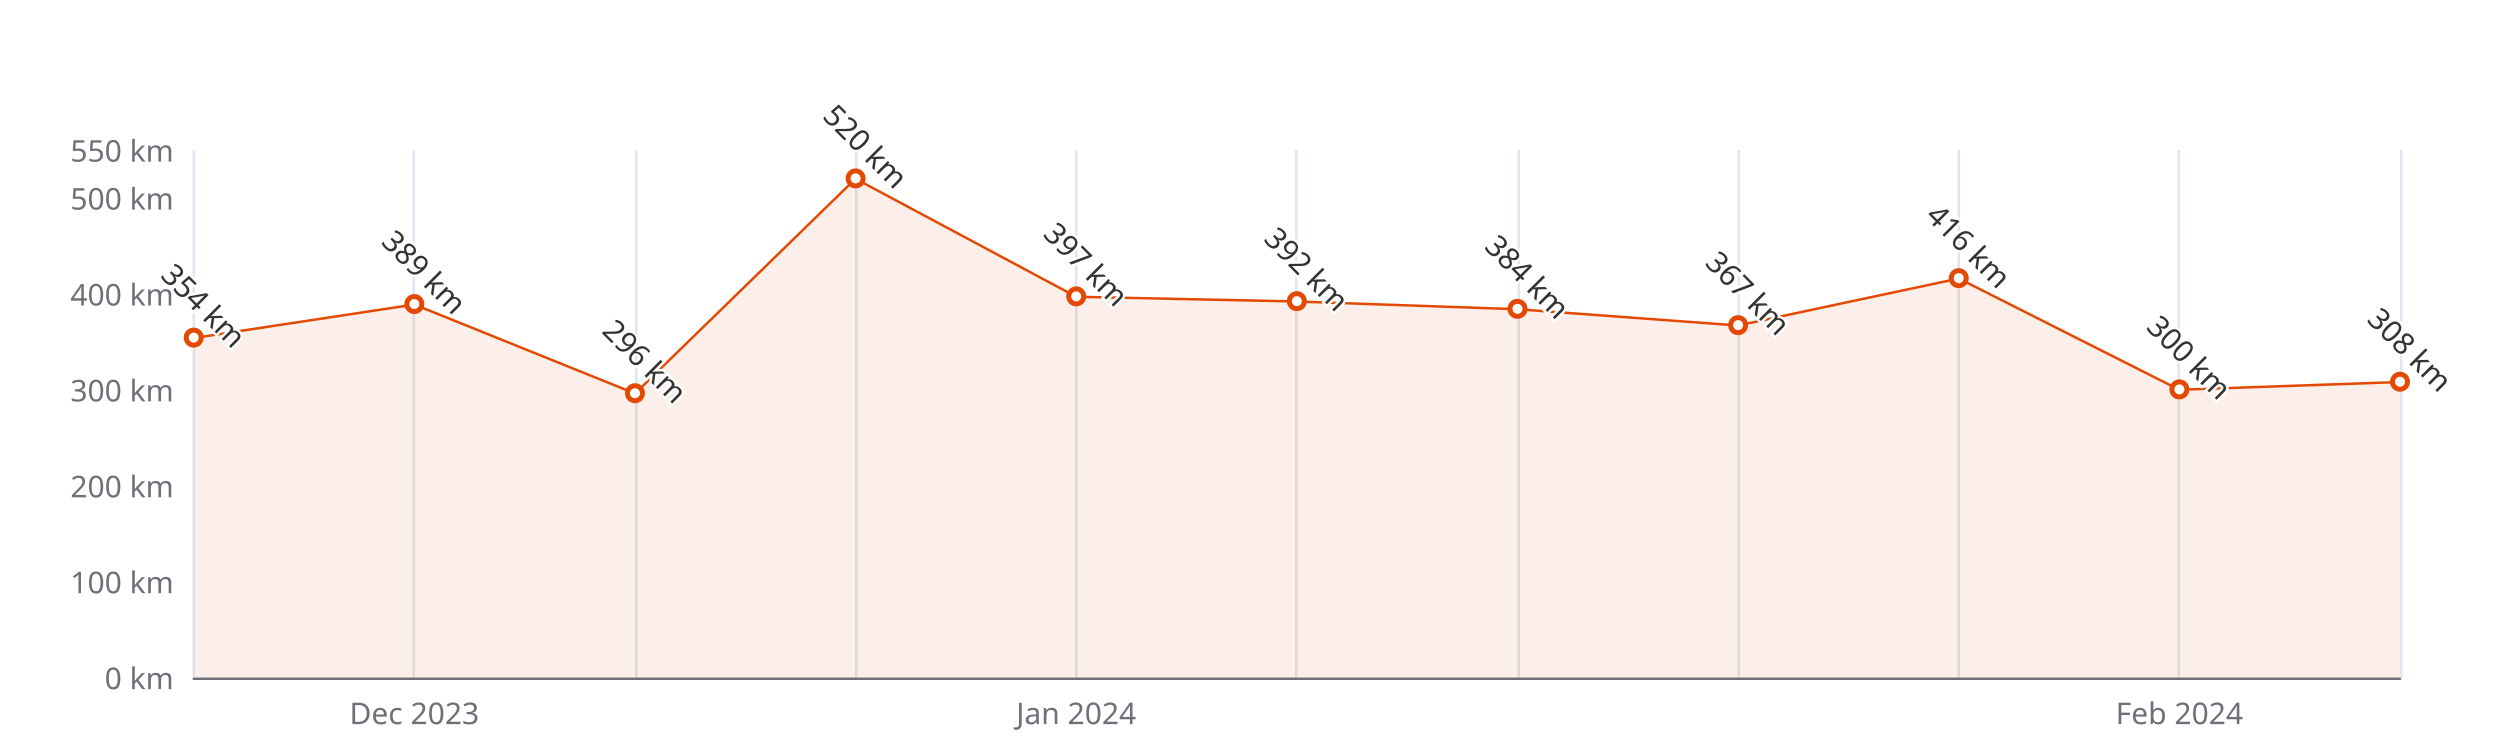
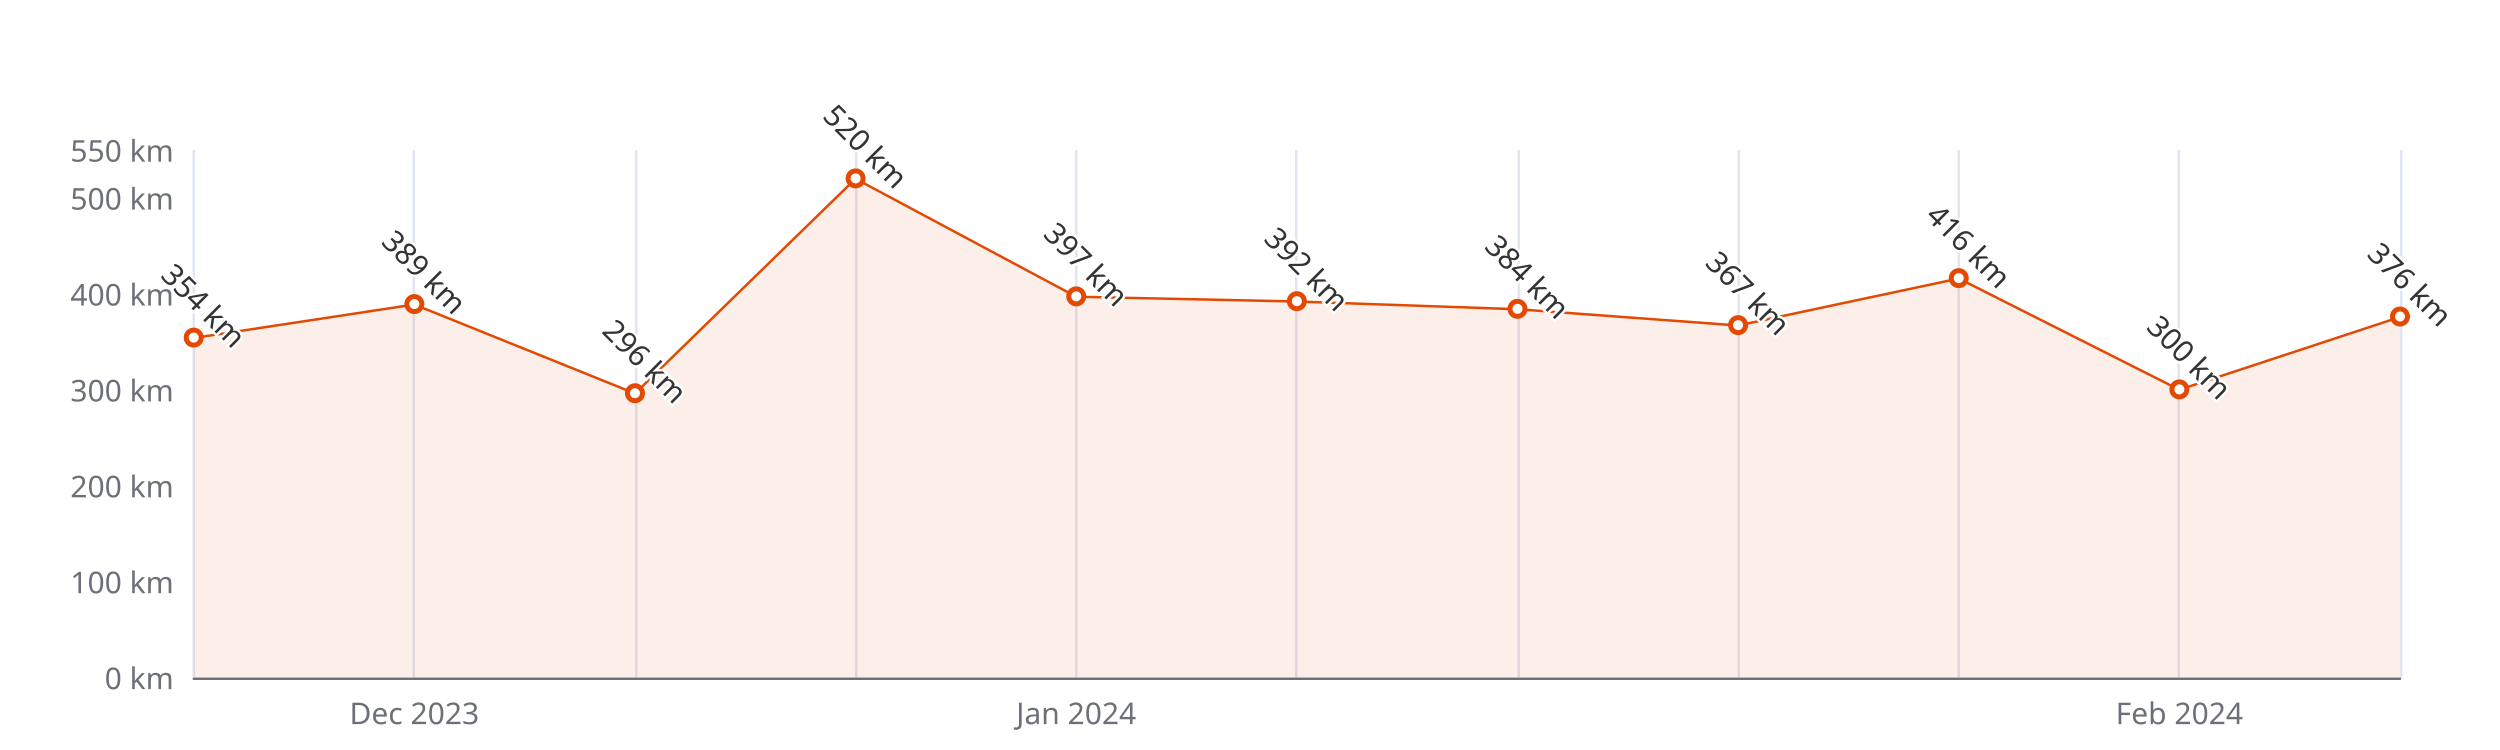
<svg xmlns="http://www.w3.org/2000/svg" width="1000" height="300" version="1.1" baseProfile="full" viewBox="0 0 1000 300">
  <rect width="1000" height="300" x="0" y="0" id="0" fill="#ffffff" />
  <path d="M77.5 60L77.5 271" fill="none" stroke="#E0E6F1" />
  <path d="M165.5 60L165.5 271" fill="none" stroke="#E0E6F1" />
  <path d="M254.5 60L254.5 271" fill="none" stroke="#E0E6F1" />
  <path d="M342.5 60L342.5 271" fill="none" stroke="#E0E6F1" />
  <path d="M430.5 60L430.5 271" fill="none" stroke="#E0E6F1" />
  <path d="M518.5 60L518.5 271" fill="none" stroke="#E0E6F1" />
  <path d="M607.5 60L607.5 271" fill="none" stroke="#E0E6F1" />
  <path d="M695.5 60L695.5 271" fill="none" stroke="#E0E6F1" />
  <path d="M783.5 60L783.5 271" fill="none" stroke="#E0E6F1" />
  <path d="M871.5 60L871.5 271" fill="none" stroke="#E0E6F1" />
  <path d="M960.5 60L960.5 271" fill="none" stroke="#E0E6F1" />
  <path d="M77.5 271.5L960 271.5" fill="none" stroke="#6E7079" stroke-linecap="round" />
  <text dominant-baseline="central" text-anchor="end" style="font-size:12px;font-family:sans-serif;" xml:space="preserve" transform="translate(69.48 271)" fill="#6E7079">0 km</text>
  <text dominant-baseline="central" text-anchor="end" style="font-size:12px;font-family:sans-serif;" xml:space="preserve" transform="translate(69.48 232.6364)" fill="#6E7079">100 km</text>
  <text dominant-baseline="central" text-anchor="end" style="font-size:12px;font-family:sans-serif;" xml:space="preserve" transform="translate(69.48 194.2727)" fill="#6E7079">200 km</text>
  <text dominant-baseline="central" text-anchor="end" style="font-size:12px;font-family:sans-serif;" xml:space="preserve" transform="translate(69.48 155.9091)" fill="#6E7079">300 km</text>
  <text dominant-baseline="central" text-anchor="end" style="font-size:12px;font-family:sans-serif;" xml:space="preserve" transform="translate(69.48 117.5455)" fill="#6E7079">400 km</text>
  <text dominant-baseline="central" text-anchor="end" style="font-size:12px;font-family:sans-serif;" xml:space="preserve" transform="translate(69.48 79.1818)" fill="#6E7079">500 km</text>
  <text dominant-baseline="central" text-anchor="end" style="font-size:12px;font-family:sans-serif;" xml:space="preserve" transform="translate(69.48 60)" fill="#6E7079">550 km</text>
  <text dominant-baseline="central" text-anchor="middle" style="font-size:12px;font-family:sans-serif;" xml:space="preserve" y="6" transform="translate(165.732 279)" fill="#6E7079">Dec 2023</text>
  <text dominant-baseline="central" text-anchor="middle" style="font-size:12px;font-family:sans-serif;" xml:space="preserve" y="6" transform="translate(430.488 279)" fill="#6E7079">Jan 2024</text>
  <text dominant-baseline="central" text-anchor="middle" style="font-size:12px;font-family:sans-serif;" xml:space="preserve" y="6" transform="translate(871.748 279)" fill="#6E7079">Feb 2024</text>
  <g clip-path="url(#zr5-c0)">
-     <path d="M77.5 135.2L165.7 121.8L254 157.4L342.2 71.5L430.5 118.7L518.7 120.6L607 123.7L695.2 130.2L783.5 111.4L871.7 155.9L960 152.8L960 271L871.7 271L783.5 271L695.2 271L607 271L518.7 271L430.5 271L342.2 271L254 271L165.7 271L77.5 271Z" fill="rgb(227,73,2)" fill-opacity="0.09" />
-     <path d="M77.5 135.2L165.7 121.8L254 157.4L342.2 71.5L430.5 118.7L518.7 120.6L607 123.7L695.2 130.2L783.5 111.4L871.7 155.9L960 152.8" fill="none" stroke="#E34902" stroke-linejoin="bevel" />
+     <path d="M77.5 135.2L165.7 121.8L254 157.4L342.2 71.5L430.5 118.7L518.7 120.6L607 123.7L695.2 130.2L783.5 111.4L871.7 155.9L960 126.8L960 271L871.7 271L783.5 271L695.2 271L607 271L518.7 271L430.5 271L342.2 271L254 271L165.7 271L77.5 271Z" fill="rgb(227,73,2)" fill-opacity="0.09" />
+     <path d="M77.5 135.2L165.7 121.8L254 157.4L342.2 71.5L430.5 118.7L518.7 120.6L607 123.7L695.2 130.2L783.5 111.4L871.7 155.9L960 126.8" fill="none" stroke="#E34902" stroke-linejoin="bevel" />
  </g>
  <path d="M1 0A1 1 0 1 1 1 -0.1A1 1 0 0 1 1 0" transform="matrix(3,0,0,3,77.48,135.1927)" fill="#fff" stroke="#E34902" stroke-width="0.667" />
  <path d="M1 0A1 1 0 1 1 1 -0.1A1 1 0 0 1 1 0" transform="matrix(3,0,0,3,165.732,121.7655)" fill="#fff" stroke="#E34902" stroke-width="0.667" />
  <path d="M1 0A1 1 0 1 1 1 -0.1A1 1 0 0 1 1 0" transform="matrix(3,0,0,3,253.984,157.4436)" fill="#fff" stroke="#E34902" stroke-width="0.667" />
  <path d="M1 0A1 1 0 1 1 1 -0.1A1 1 0 0 1 1 0" transform="matrix(3,0,0,3,342.236,71.5091)" fill="#fff" stroke="#E34902" stroke-width="0.667" />
  <path d="M1 0A1 1 0 1 1 1 -0.1A1 1 0 0 1 1 0" transform="matrix(3,0,0,3,430.488,118.6964)" fill="#fff" stroke="#E34902" stroke-width="0.667" />
  <path d="M1 0A1 1 0 1 1 1 -0.1A1 1 0 0 1 1 0" transform="matrix(3,0,0,3,518.74,120.6145)" fill="#fff" stroke="#E34902" stroke-width="0.667" />
  <path d="M1 0A1 1 0 1 1 1 -0.1A1 1 0 0 1 1 0" transform="matrix(3,0,0,3,606.992,123.6836)" fill="#fff" stroke="#E34902" stroke-width="0.667" />
  <path d="M1 0A1 1 0 1 1 1 -0.1A1 1 0 0 1 1 0" transform="matrix(3,0,0,3,695.244,130.2055)" fill="#fff" stroke="#E34902" stroke-width="0.667" />
  <path d="M1 0A1 1 0 1 1 1 -0.1A1 1 0 0 1 1 0" transform="matrix(3,0,0,3,783.496,111.4073)" fill="#fff" stroke="#E34902" stroke-width="0.667" />
  <path d="M1 0A1 1 0 1 1 1 -0.1A1 1 0 0 1 1 0" transform="matrix(3,0,0,3,871.748,155.9091)" fill="#fff" stroke="#E34902" stroke-width="0.667" />
-   <path d="M1 0A1 1 0 1 1 1 -0.1A1 1 0 0 1 1 0" transform="matrix(3,0,0,3,960,152.84)" fill="#fff" stroke="#E34902" stroke-width="0.667" />
+   <path d="M1 0A1 1 0 1 1 1 -0.1A1 1 0 0 1 1 0" transform="matrix(3,0,0,3,960,126.7527)" fill="#fff" stroke="#E34902" stroke-width="0.667" />
  <text dominant-baseline="central" text-anchor="middle" style="font-size:12px;font-family:sans-serif;" xml:space="preserve" y="-6" transform="matrix(0.707,0.707,-0.707,0.707,77.48,126.1927)" fill="#333" stroke="rgb(255,255,255)" stroke-width="2" paint-order="stroke" stroke-miterlimit="2">354 km</text>
  <text dominant-baseline="central" text-anchor="middle" style="font-size:12px;font-family:sans-serif;" xml:space="preserve" y="-6" transform="matrix(0.707,0.707,-0.707,0.707,165.732,112.7655)" fill="#333" stroke="rgb(255,255,255)" stroke-width="2" paint-order="stroke" stroke-miterlimit="2">389 km</text>
  <text dominant-baseline="central" text-anchor="middle" style="font-size:12px;font-family:sans-serif;" xml:space="preserve" y="-6" transform="matrix(0.707,0.707,-0.707,0.707,253.984,148.4436)" fill="#333" stroke="rgb(255,255,255)" stroke-width="2" paint-order="stroke" stroke-miterlimit="2">296 km</text>
  <text dominant-baseline="central" text-anchor="middle" style="font-size:12px;font-family:sans-serif;" xml:space="preserve" y="-6" transform="matrix(0.707,0.707,-0.707,0.707,342.236,62.5091)" fill="#333" stroke="rgb(255,255,255)" stroke-width="2" paint-order="stroke" stroke-miterlimit="2">520 km</text>
  <text dominant-baseline="central" text-anchor="middle" style="font-size:12px;font-family:sans-serif;" xml:space="preserve" y="-6" transform="matrix(0.707,0.707,-0.707,0.707,430.488,109.6964)" fill="#333" stroke="rgb(255,255,255)" stroke-width="2" paint-order="stroke" stroke-miterlimit="2">397 km</text>
  <text dominant-baseline="central" text-anchor="middle" style="font-size:12px;font-family:sans-serif;" xml:space="preserve" y="-6" transform="matrix(0.707,0.707,-0.707,0.707,518.74,111.6145)" fill="#333" stroke="rgb(255,255,255)" stroke-width="2" paint-order="stroke" stroke-miterlimit="2">392 km</text>
  <text dominant-baseline="central" text-anchor="middle" style="font-size:12px;font-family:sans-serif;" xml:space="preserve" y="-6" transform="matrix(0.707,0.707,-0.707,0.707,606.992,114.6836)" fill="#333" stroke="rgb(255,255,255)" stroke-width="2" paint-order="stroke" stroke-miterlimit="2">384 km</text>
  <text dominant-baseline="central" text-anchor="middle" style="font-size:12px;font-family:sans-serif;" xml:space="preserve" y="-6" transform="matrix(0.707,0.707,-0.707,0.707,695.244,121.2055)" fill="#333" stroke="rgb(255,255,255)" stroke-width="2" paint-order="stroke" stroke-miterlimit="2">367 km</text>
  <text dominant-baseline="central" text-anchor="middle" style="font-size:12px;font-family:sans-serif;" xml:space="preserve" y="-6" transform="matrix(0.707,0.707,-0.707,0.707,783.496,102.4073)" fill="#333" stroke="rgb(255,255,255)" stroke-width="2" paint-order="stroke" stroke-miterlimit="2">416 km</text>
  <text dominant-baseline="central" text-anchor="middle" style="font-size:12px;font-family:sans-serif;" xml:space="preserve" y="-6" transform="matrix(0.707,0.707,-0.707,0.707,871.748,146.9091)" fill="#333" stroke="rgb(255,255,255)" stroke-width="2" paint-order="stroke" stroke-miterlimit="2">300 km</text>
-   <text dominant-baseline="central" text-anchor="middle" style="font-size:12px;font-family:sans-serif;" xml:space="preserve" y="-6" transform="matrix(0.707,0.707,-0.707,0.707,960,143.84)" fill="#333" stroke="rgb(255,255,255)" stroke-width="2" paint-order="stroke" stroke-miterlimit="2">308 km</text>
+   <text dominant-baseline="central" text-anchor="middle" style="font-size:12px;font-family:sans-serif;" xml:space="preserve" y="-6" transform="matrix(0.707,0.707,-0.707,0.707,960,117.7527)" fill="#333" stroke="rgb(255,255,255)" stroke-width="2" paint-order="stroke" stroke-miterlimit="2">376 km</text>
  <defs>
    <clipPath id="zr5-c0">
      <path d="M76 59.5l884 0l0 212l-884 0Z" fill="#000" />
    </clipPath>
  </defs>
</svg>
